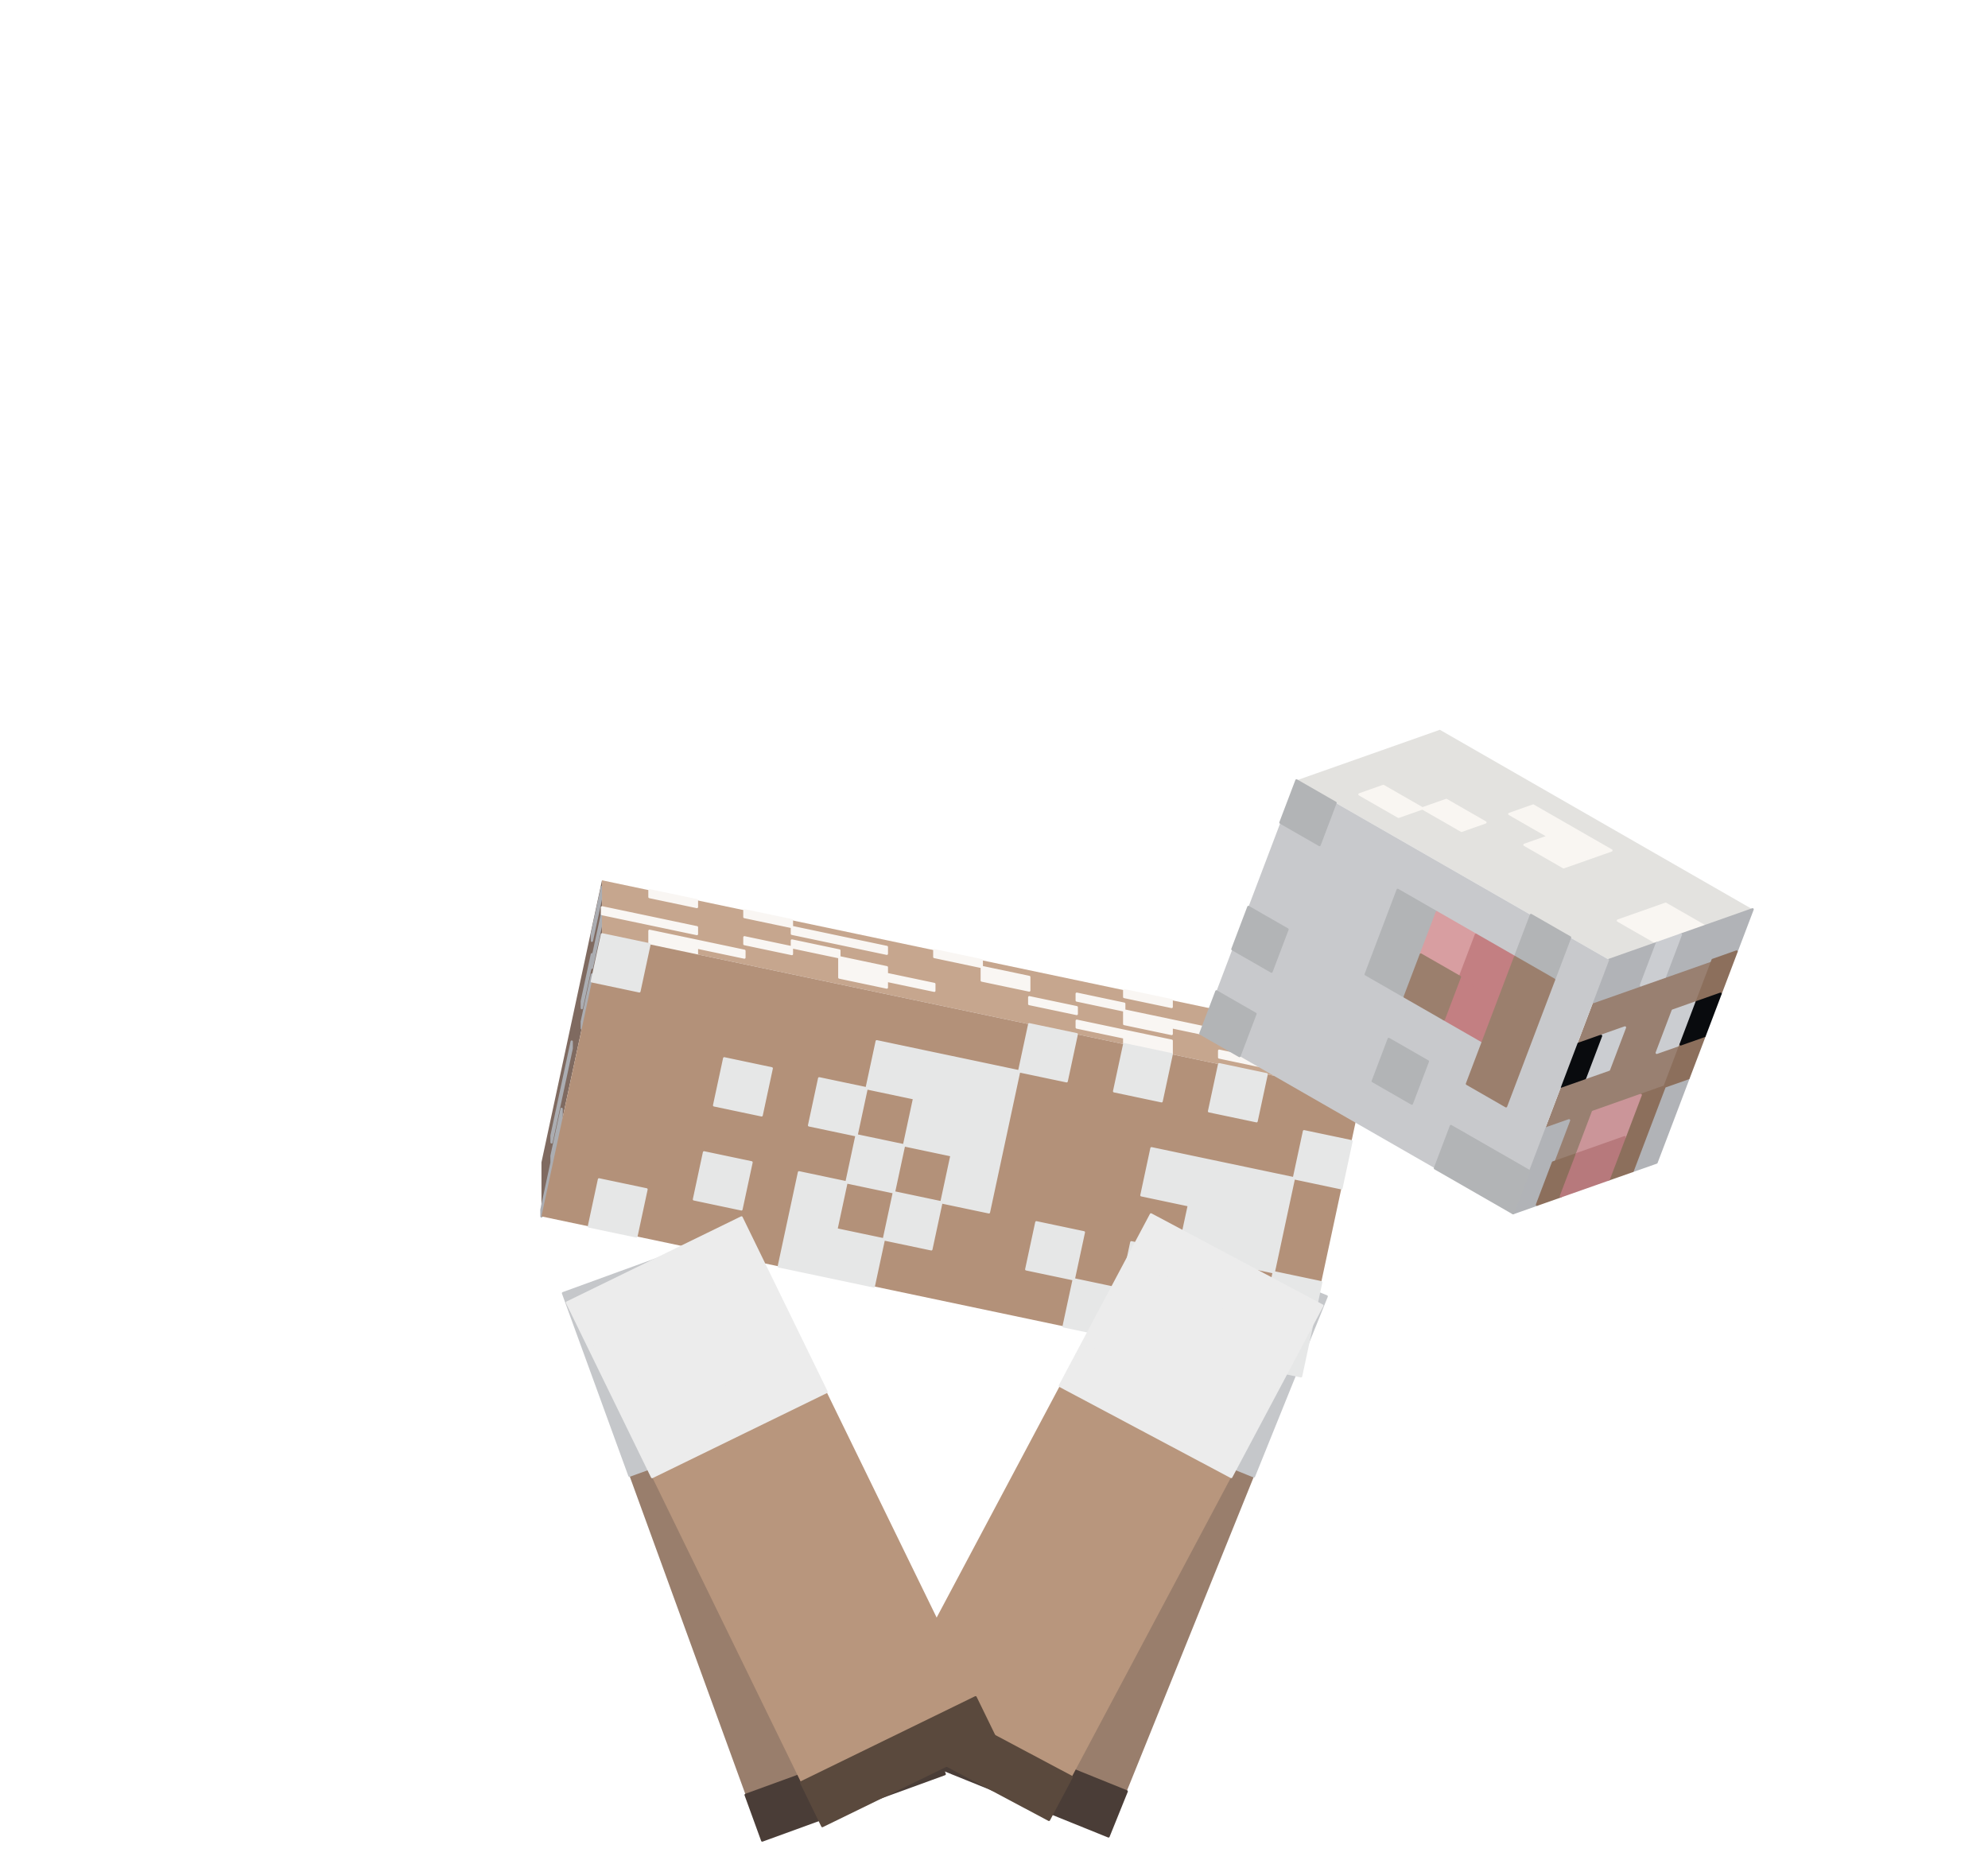
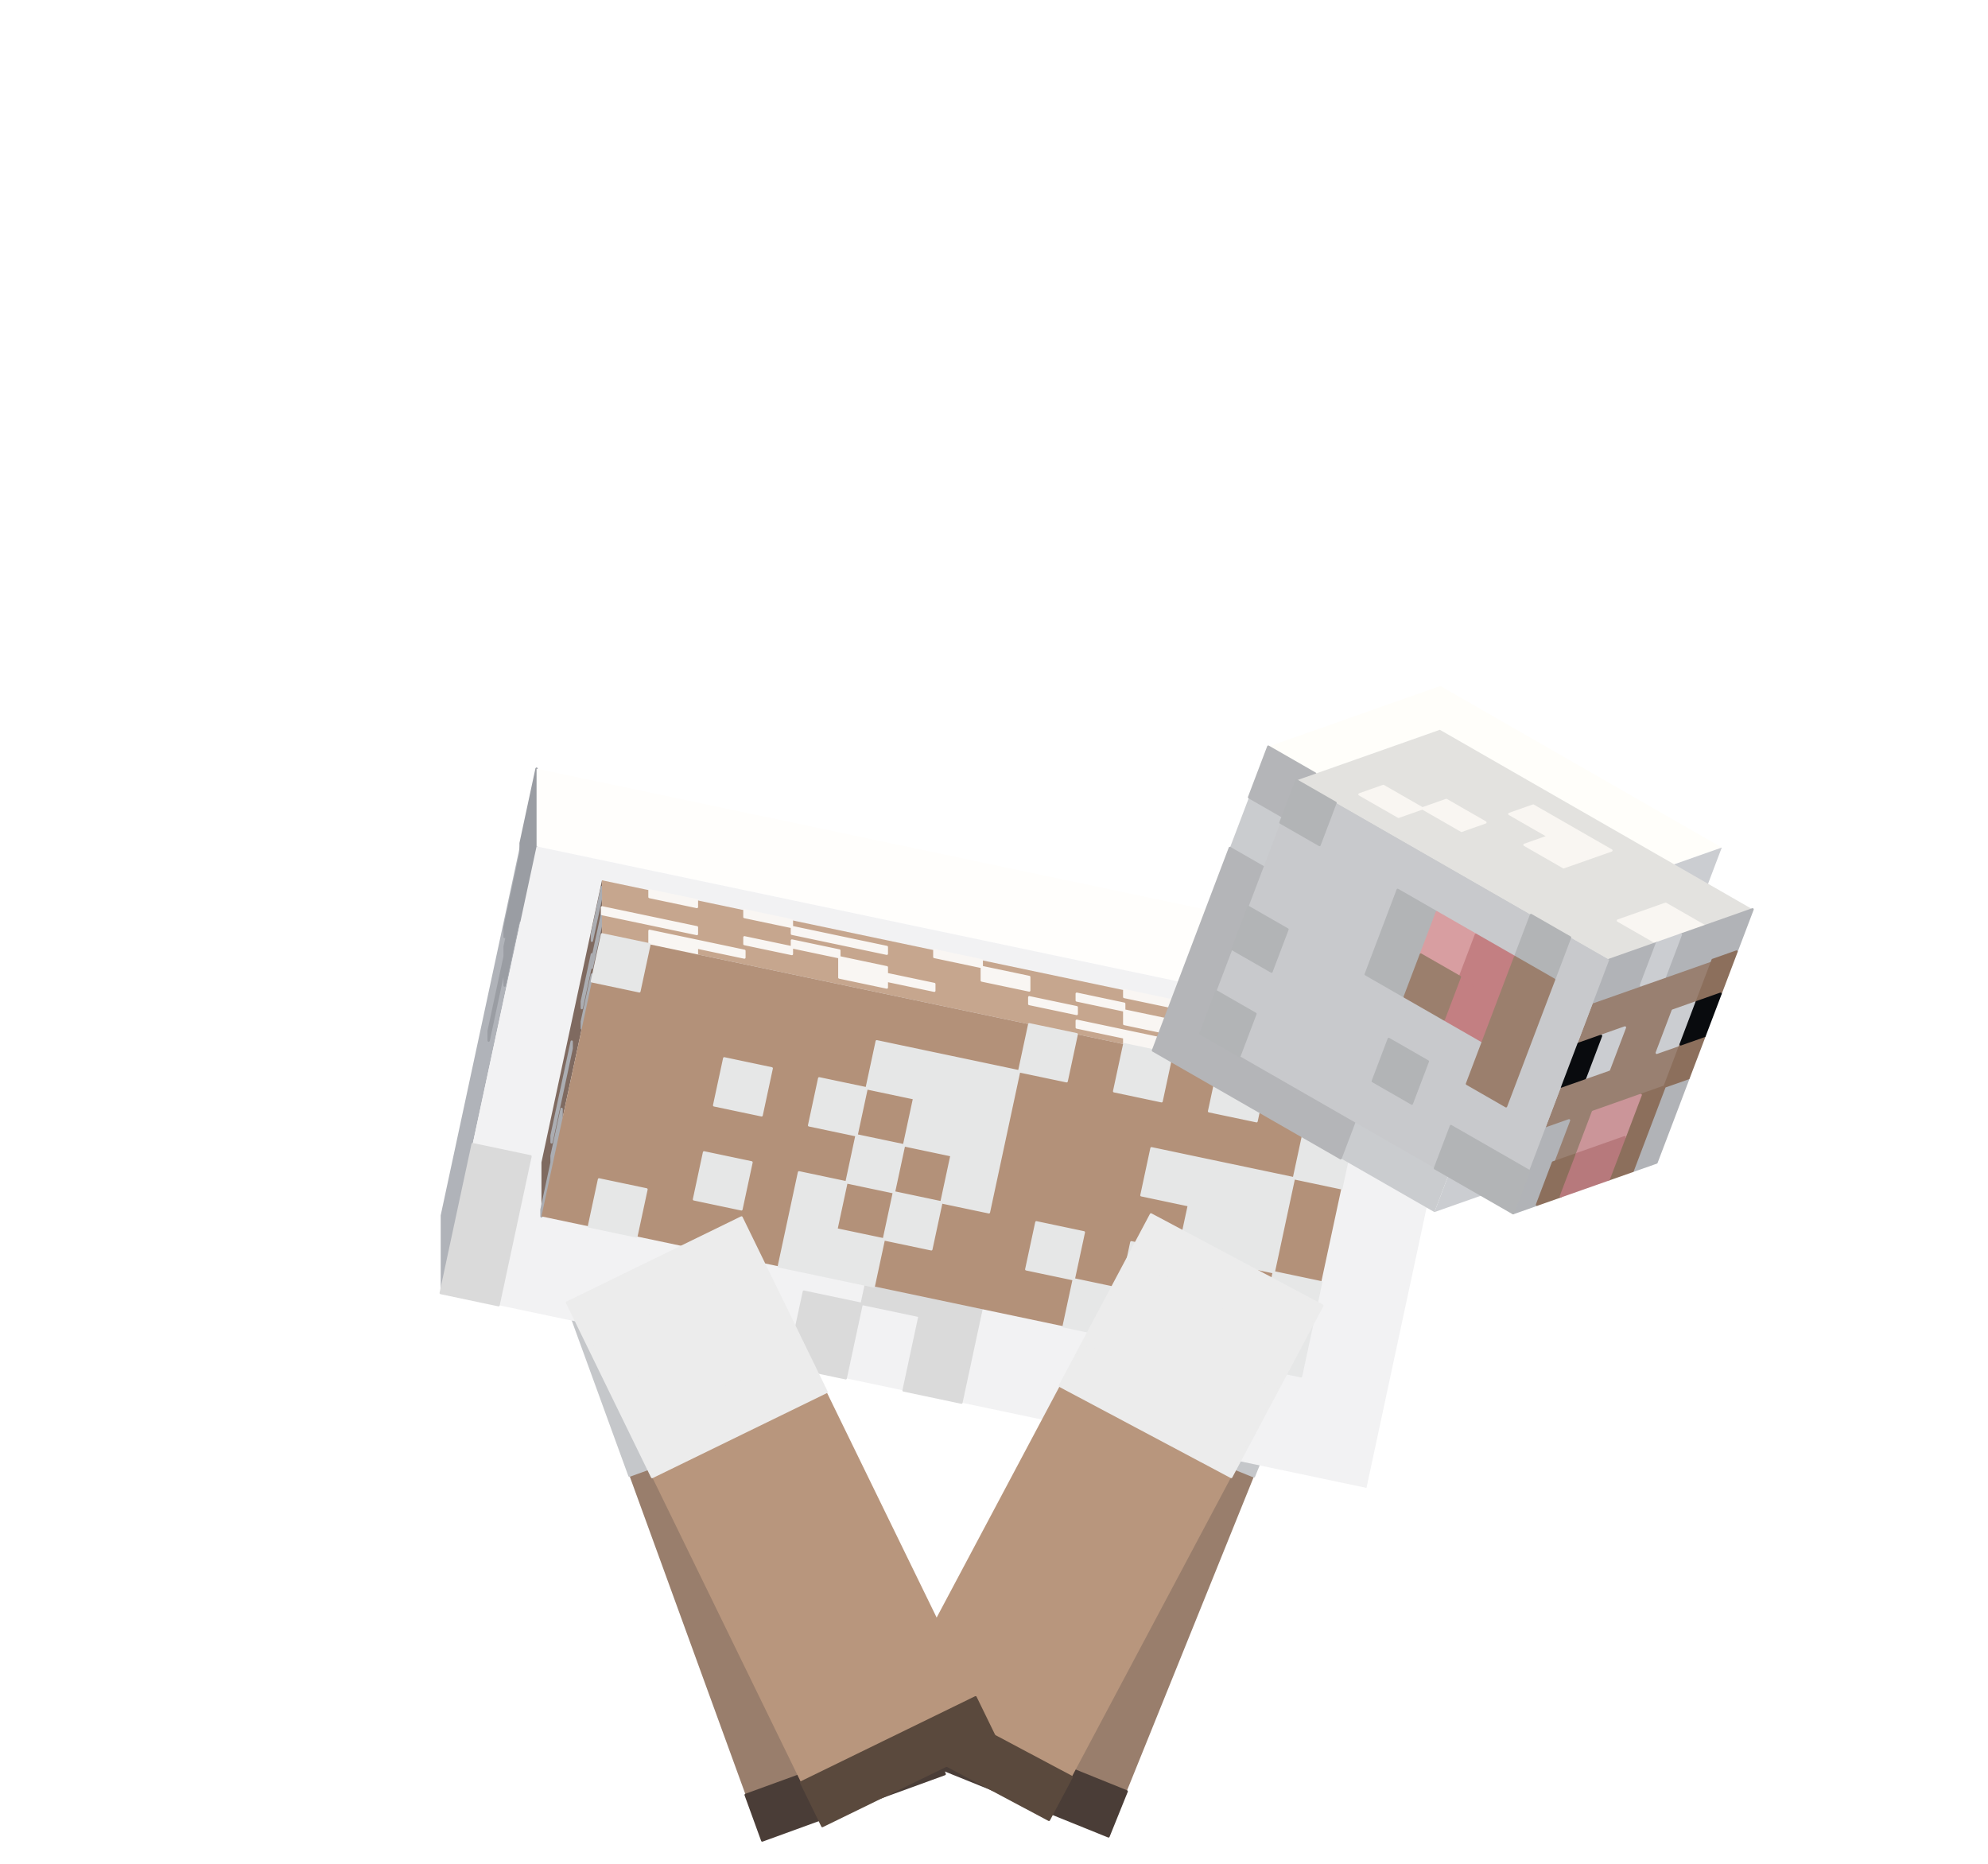
<svg xmlns="http://www.w3.org/2000/svg" viewBox="0 0 512 480" width="512" height="480" role="img" aria-labelledby="death-7-title">
  <g id="sheep">
    <g id="leg-front-left" aria-label="Front left leg">
      <g class="face" data-face="nx">
        <path fill="#997e6c" d="M295.32 315.13L341.68 333.87L285.49 472.94L239.13 454.21Z" />
        <path fill="#c5c7ca" stroke="#c5c7ca" stroke-width=".6" stroke-linejoin="round" d="M295.32 315.13L341.68 333.87L337 345.45L290.64 326.72ZM290.64 326.72L337 345.45L332.31 357.04L285.96 338.31ZM285.96 338.31L332.31 357.04L327.63 368.63L281.27 349.9ZM281.27 349.9L327.63 368.63L322.95 380.22L276.59 361.49Z" />
        <path fill="#4a3d37" stroke="#4a3d37" stroke-width=".6" stroke-linejoin="round" d="M243.81 442.62L290.17 461.35L285.49 472.94L239.13 454.21Z" />
      </g>
    </g>
    <g id="leg-hind-left" aria-label="Hind left leg">
      <g class="face" data-face="nx">
        <path fill="#997e6c" d="M145.01 333.05L191.99 315.95L243.3 456.9L196.31 474Z" />
        <path fill="#c5c7ca" stroke="#c5c7ca" stroke-width=".6" stroke-linejoin="round" d="M145.01 333.05L191.99 315.95L196.27 327.7L149.28 344.8ZM149.28 344.8L196.27 327.7L200.54 339.44L153.56 356.54ZM153.56 356.54L200.54 339.44L204.82 351.19L157.83 368.29ZM157.83 368.29L204.82 351.19L209.09 362.93L162.11 380.04Z" />
        <path fill="#4a3d37" stroke="#4a3d37" stroke-width=".6" stroke-linejoin="round" d="M192.04 462.26L239.02 445.16L243.3 456.9L196.31 474Z" />
      </g>
    </g>
+     <g id="wool-body" aria-label="Wool body">
+       <g class="face" data-face="bottom">
+         <path fill="#b0b3b9" d="M113.5 333L113.5 313L138.19 197.97L138.19 217.98Z" />
+         <path fill="#9a9da3" stroke="#9a9da3" stroke-width=".6" stroke-linejoin="round" d="M125.85 267.99L125.85 265.49L129.96 246.32L129.96 248.82ZM129.96 253.82L129.96 251.32L134.08 232.15L134.08 234.65ZM129.96 248.82L129.96 243.81L134.08 224.64L134.08 229.65ZM129.96 241.31L129.96 238.81L134.08 219.64L134.08 222.14ZM134.08 237.15L134.08 217.14L138.19 197.97L138.19 217.98Z" />
+       </g>
+       <g class="face" data-face="back">
+         <path fill="#fffefc" d="M376.61 248.16L376.61 268.16L138.19 217.98L138.19 197.97Z" />
+       </g>
+       <g class="face" data-face="nx">
+         <path fill="#f2f2f3" d="M376.61 268.16L351.93 383.19L113.5 333L138.19 217.98Z" />
+         <path fill="#dadada" stroke="#dadada" stroke-width=".6" stroke-linejoin="round" d="M255.84 322.89L247.61 361.23L232.71 358.09L240.94 319.75ZM240.94 319.75L236.83 338.92L221.93 335.79L226.04 316.62ZM221.93 335.79L217.81 354.96L202.91 351.82L207.03 332.65ZM136.63 297.8L128.4 336.14L113.5 333L121.73 294.66Z" />
+       </g>
+     </g>
    <g id="body" aria-label="Body">
      <g class="face" data-face="bottom">
        <path fill="#7f6a60" d="M139.45 313.27L139.45 299.35L155.04 226.71L155.04 240.62Z" />
        <path fill="#abadb2" stroke="#abadb2" stroke-width=".6" stroke-linejoin="round" d="M139.45 313.27L139.45 311.53L142.05 299.42L142.05 301.16ZM142.05 301.16L142.05 297.68L144.64 285.58L144.64 289.06ZM142.05 294.21L142.05 292.47L144.64 280.36L144.64 282.1ZM144.64 282.1L144.64 280.36L147.24 268.25L147.24 269.99ZM149.84 264.84L149.84 263.1L152.44 250.99L152.44 252.73ZM149.84 259.62L149.84 257.88L152.44 245.77L152.44 247.51ZM152.44 249.25L152.44 247.51L155.04 235.41L155.04 237.15ZM152.44 242.29L152.44 240.56L155.04 228.45L155.04 230.19Z" />
      </g>
      <g class="face" data-face="back">
        <path fill="#c6a68e" d="M350.67 267.89L350.67 281.8L155.04 240.62L155.04 226.71Z" />
        <path fill="#f9f6f3" stroke="#f9f6f3" stroke-width=".6" stroke-linejoin="round" d="M338.44 272.27L338.44 275.75L326.22 273.18L326.22 269.7ZM326.22 273.18L326.22 274.92L313.99 272.34L313.99 270.6ZM313.99 265.38L313.99 267.12L301.76 264.55L301.76 262.81ZM301.76 257.59L301.76 259.33L289.54 256.76L289.54 255.02ZM301.76 262.81L301.76 266.29L289.54 263.72L289.54 260.24ZM301.76 268.03L301.76 271.51L289.54 268.93L289.54 265.46ZM289.54 258.5L289.54 260.24L277.31 257.66L277.31 255.92ZM289.54 265.46L289.54 267.19L277.31 264.62L277.31 262.88ZM277.31 259.4L277.31 261.14L265.08 258.57L265.08 256.83ZM265.08 251.61L265.08 255.09L252.85 252.52L252.85 249.04ZM252.85 247.3L252.85 249.04L240.63 246.46L240.63 244.72ZM240.63 253.42L240.63 255.16L228.4 252.59L228.4 250.85ZM228.4 243.89L228.4 245.63L216.17 243.05L216.17 241.32ZM228.4 249.11L228.4 254.33L216.17 251.75L216.17 246.53ZM216.17 241.32L216.17 243.05L203.95 240.48L203.95 238.74ZM216.17 244.79L216.17 246.53L203.95 243.96L203.95 242.22ZM203.95 237L203.95 238.74L191.72 236.17L191.72 234.43ZM203.95 243.96L203.95 245.7L191.72 243.13L191.72 241.39ZM191.72 244.87L191.72 246.61L179.49 244.03L179.49 242.29ZM179.49 231.85L179.49 233.59L167.27 231.02L167.27 229.28ZM179.49 238.81L179.49 240.55L167.27 237.98L167.27 236.24ZM179.49 242.29L179.49 245.77L167.27 243.2L167.27 239.72ZM167.27 236.24L167.27 237.98L155.04 235.41L155.04 233.67Z" />
      </g>
      <g class="face" data-face="nx">
        <path fill="#b39179" d="M350.67 281.8L335.08 354.45L139.45 313.27L155.04 240.62Z" />
        <path fill="#e6e7e7" stroke="#e6e7e7" stroke-width=".6" stroke-linejoin="round" d="M348.07 293.91L345.47 306.02L333.24 303.44L335.84 291.34ZM340.27 330.23L335.08 354.45L322.85 351.88L328.05 327.66ZM333.24 303.44L328.05 327.66L315.82 325.09L321.02 300.87ZM326.22 276.66L323.62 288.76L311.39 286.19L313.99 274.08ZM321.02 300.87L315.82 325.09L303.59 322.51L308.79 298.3ZM308.79 298.3L306.19 310.41L293.97 307.83L296.56 295.72ZM303.59 322.51L300.99 334.62L288.77 332.05L291.37 319.94ZM301.76 271.51L299.16 283.62L286.94 281.04L289.54 268.93ZM288.77 332.05L286.17 344.16L273.94 341.58L276.54 329.47ZM279.14 317.37L276.54 329.47L264.31 326.9L266.91 314.79ZM277.31 266.36L274.71 278.47L262.48 275.9L265.08 263.79ZM262.48 275.9L254.69 312.22L242.46 309.65L250.26 273.32ZM250.26 273.32L245.06 297.54L232.83 294.96L238.03 270.75ZM242.46 309.65L239.86 321.75L227.63 319.18L230.23 307.07ZM238.03 270.75L235.43 282.86L223.2 280.28L225.8 268.17ZM232.83 294.96L230.23 307.07L218.01 304.5L220.6 292.39ZM227.63 319.18L225.03 331.29L212.81 328.71L215.41 316.61ZM223.2 280.28L220.6 292.39L208.38 289.82L210.98 277.71ZM218.01 304.5L212.81 328.71L200.58 326.14L205.78 301.92ZM198.75 275.14L196.15 287.24L183.92 284.67L186.52 272.56ZM193.55 299.35L190.95 311.46L178.73 308.88L181.32 296.78ZM166.5 306.31L163.9 318.42L151.67 315.85L154.27 303.74ZM167.27 243.2L164.67 255.31L152.44 252.73L155.04 240.62Z" />
+       </g>
+     </g>
+     <g id="wool-head" aria-label="Wool head">
+       <g class="face" data-face="top">
+         <path fill="#fffefa" d="M326.64 192.29L370.95 176.66L443.44 218.27L399.12 233.9Z" />
+       </g>
+       <g class="face" data-face="front">
+         <path fill="#cbcdd1" d="M399.12 233.9L443.44 218.27L413.75 296.53L369.43 312.16Z" />
+       </g>
+       <g class="face" data-face="nx">
+         <path fill="#cacccf" d="M326.64 192.29L399.12 233.9L369.43 312.16L296.94 270.55Z" />
+         <path fill="#b4b5b8" stroke="#b4b5b8" stroke-width=".6" stroke-linejoin="round" d="M326.64 192.29L338.72 199.23L333.77 212.27L321.69 205.33ZM316.74 218.38L328.82 225.31L323.87 238.35L311.79 231.42ZM311.79 231.42L323.87 238.35L318.92 251.4L306.84 244.46ZM306.84 244.46L318.92 251.4L313.97 264.44L301.89 257.5ZM301.89 257.5L350.22 285.25L345.27 298.29L296.94 270.55Z" />
      </g>
    </g>
    <g id="head" aria-label="Head">
      <g class="face" data-face="top">
        <path fill="#e3e2df" d="M333.9 200.98L370.83 187.95L451.37 234.19L414.44 247.21Z" />
        <path fill="#f9f6f2" stroke="#f9f6f2" stroke-width=".6" stroke-linejoin="round" d="M350.12 204.59L356.27 202.41L366.34 208.19L360.19 210.36ZM366.34 208.19L372.5 206.02L382.56 211.8L376.41 213.97ZM388.72 209.63L394.87 207.46L404.94 213.24L398.79 215.41ZM392.63 217.58L404.94 213.24L415.01 219.02L402.7 223.36ZM416.68 237.09L428.99 232.75L439.06 238.53L426.75 242.87Z" />
      </g>
      <g class="face" data-face="front">
        <path fill="#998071" d="M414.44 247.21L451.37 234.19L426.62 299.4L389.69 312.43Z" />
        <path fill="#b1b3b7" stroke="#b1b3b7" stroke-width=".6" stroke-linejoin="round" d="M414.44 247.21L426.75 242.87L422.62 253.74L410.31 258.08ZM432.9 240.7L451.37 234.19L447.24 245.06L428.78 251.57ZM397.94 290.69L404.1 288.52L399.97 299.39L393.82 301.56ZM428.72 279.83L434.87 277.66L430.75 288.53L424.59 290.7ZM393.82 301.56L399.97 299.39L395.85 310.25L389.69 312.43ZM424.59 290.7L430.75 288.53L426.62 299.4L420.47 301.57Z" />
        <path fill="#cbcdd1" stroke="#cbcdd1" stroke-width=".6" stroke-linejoin="round" d="M426.75 242.87L432.9 240.7L428.78 251.57L422.62 253.74ZM412.34 266.78L418.5 264.61L414.38 275.48L408.22 277.65ZM430.81 260.27L436.96 258.1L432.84 268.97L426.69 271.14Z" />
        <path fill="#8c6f5c" stroke="#8c6f5c" stroke-width=".6" stroke-linejoin="round" d="M441.09 247.23L447.24 245.06L443.12 255.93L436.96 258.1ZM432.84 268.97L439 266.79L434.87 277.66L428.72 279.83ZM422.56 282L428.72 279.83L424.59 290.7L418.44 292.87ZM399.97 299.39L406.13 297.22L402 308.08L395.85 310.25ZM418.44 292.87L424.59 290.7L420.47 301.57L414.31 303.74Z" />
        <path fill="#090b0e" stroke="#090b0e" stroke-width=".6" stroke-linejoin="round" d="M406.19 268.95L412.34 266.78L408.22 277.65L402.07 279.82ZM436.96 258.1L443.12 255.93L439 266.79L432.84 268.97Z" />
        <path fill="#cb9599" stroke="#cb9599" stroke-width=".6" stroke-linejoin="round" d="M410.25 286.35L422.56 282L418.44 292.87L406.13 297.22Z" />
        <path fill="#b7797c" stroke="#b7797c" stroke-width=".6" stroke-linejoin="round" d="M406.13 297.22L418.44 292.87L414.31 303.74L402 308.08Z" />
      </g>
      <g class="face" data-face="nx">
        <path fill="#c8c9cc" d="M333.9 200.98L414.44 247.21L389.69 312.43L309.15 266.19Z" />
        <path fill="#b2b4b6" stroke="#b2b4b6" stroke-width=".6" stroke-linejoin="round" d="M333.9 200.98L343.96 206.76L339.84 217.63L329.77 211.85ZM394.3 235.65L404.37 241.43L400.25 252.3L390.18 246.52ZM359.97 229.18L370.04 234.96L365.92 245.83L355.85 240.05ZM355.85 240.05L365.92 245.83L361.79 256.7L351.73 250.92ZM321.52 233.58L331.59 239.36L327.47 250.23L317.4 244.45ZM357.67 267.57L367.74 273.35L363.61 284.22L353.55 278.44ZM313.28 255.32L323.34 261.1L319.22 271.97L309.15 266.19ZM373.68 290L393.82 301.56L389.69 312.43L369.56 300.87Z" />
        <path fill="#d89ea1" stroke="#d89ea1" stroke-width=".6" stroke-linejoin="round" d="M370.04 234.96L380.11 240.74L375.99 251.61L365.92 245.83Z" />
        <path fill="#c37f82" stroke="#c37f82" stroke-width=".6" stroke-linejoin="round" d="M380.11 240.74L390.18 246.52L386.05 257.39L375.99 251.61ZM375.99 251.61L386.05 257.39L381.93 268.26L371.86 262.48Z" />
        <path fill="#9b7f6d" stroke="#9b7f6d" stroke-width=".6" stroke-linejoin="round" d="M390.18 246.52L400.25 252.3L396.12 263.17L386.05 257.39ZM365.92 245.83L375.99 251.61L371.86 262.48L361.79 256.7ZM386.05 257.39L396.12 263.17L392 274.04L381.93 268.26ZM381.93 268.26L392 274.04L387.87 284.91L377.81 279.13Z" />
      </g>
    </g>
    <g id="leg-front-right" aria-label="Front right leg">
      <g class="face" data-face="nx">
        <path fill="#b8967d" d="M296.43 312.76L340.57 336.24L270.15 468.68L226.01 445.21Z" />
        <path fill="#ececec" stroke="#ececec" stroke-width=".6" stroke-linejoin="round" d="M296.43 312.76L340.57 336.24L334.71 347.27L290.56 323.8ZM290.56 323.8L334.71 347.27L328.84 358.31L284.69 334.84ZM284.69 334.84L328.84 358.31L322.97 369.35L278.82 345.87ZM278.82 345.87L322.97 369.35L317.1 380.38L272.95 356.91Z" />
        <path fill="#5a493d" stroke="#5a493d" stroke-width=".6" stroke-linejoin="round" d="M231.87 434.17L276.02 457.64L270.15 468.68L226.01 445.21Z" />
      </g>
    </g>
    <g id="leg-hind-right" aria-label="Hind right leg">
      <g class="face" data-face="nx">
        <path fill="#b8967d" d="M146.03 335.46L190.97 313.54L256.73 448.36L211.79 470.28Z" />
        <path fill="#ececec" stroke="#ececec" stroke-width=".6" stroke-linejoin="round" d="M146.03 335.46L190.97 313.54L196.45 324.78L151.51 346.69ZM151.51 346.69L196.45 324.78L201.93 336.01L156.99 357.93ZM156.99 357.93L201.93 336.01L207.41 347.25L162.47 369.16ZM162.47 369.16L207.41 347.25L212.89 358.48L167.95 380.4Z" />
        <path fill="#5a493d" stroke="#5a493d" stroke-width=".6" stroke-linejoin="round" d="M206.31 459.04L251.25 437.12L256.73 448.36L211.79 470.28Z" />
      </g>
    </g>
  </g>
</svg>
